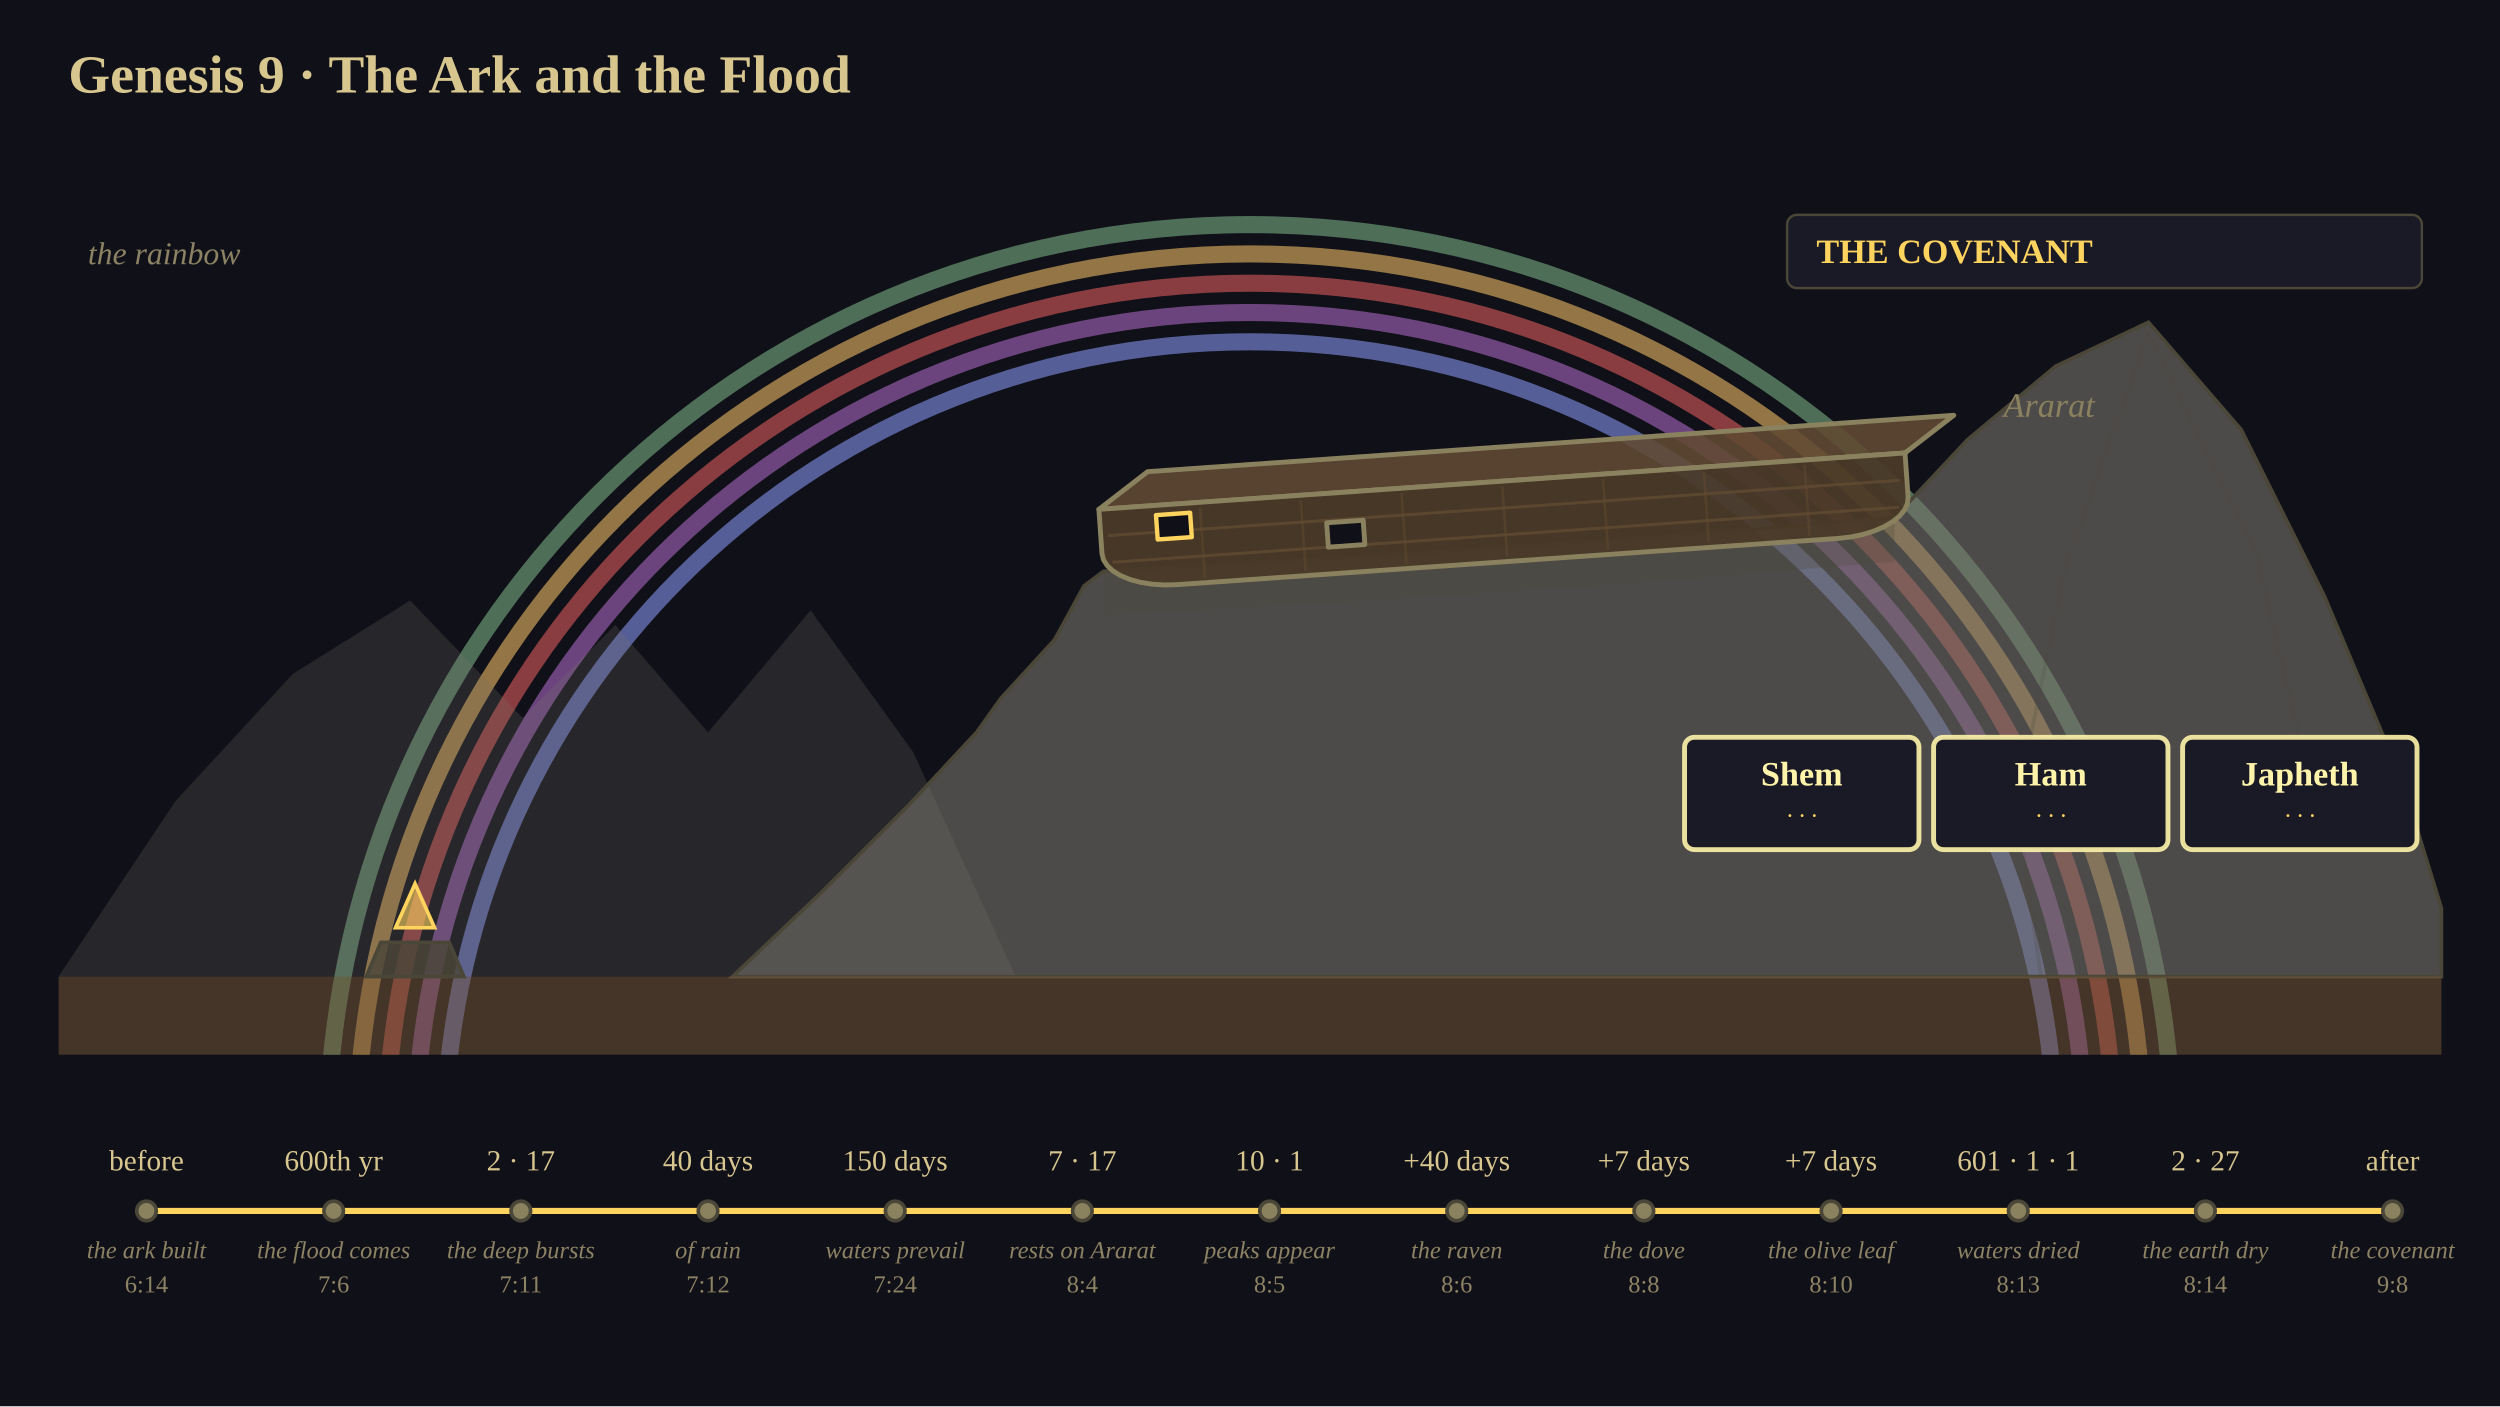
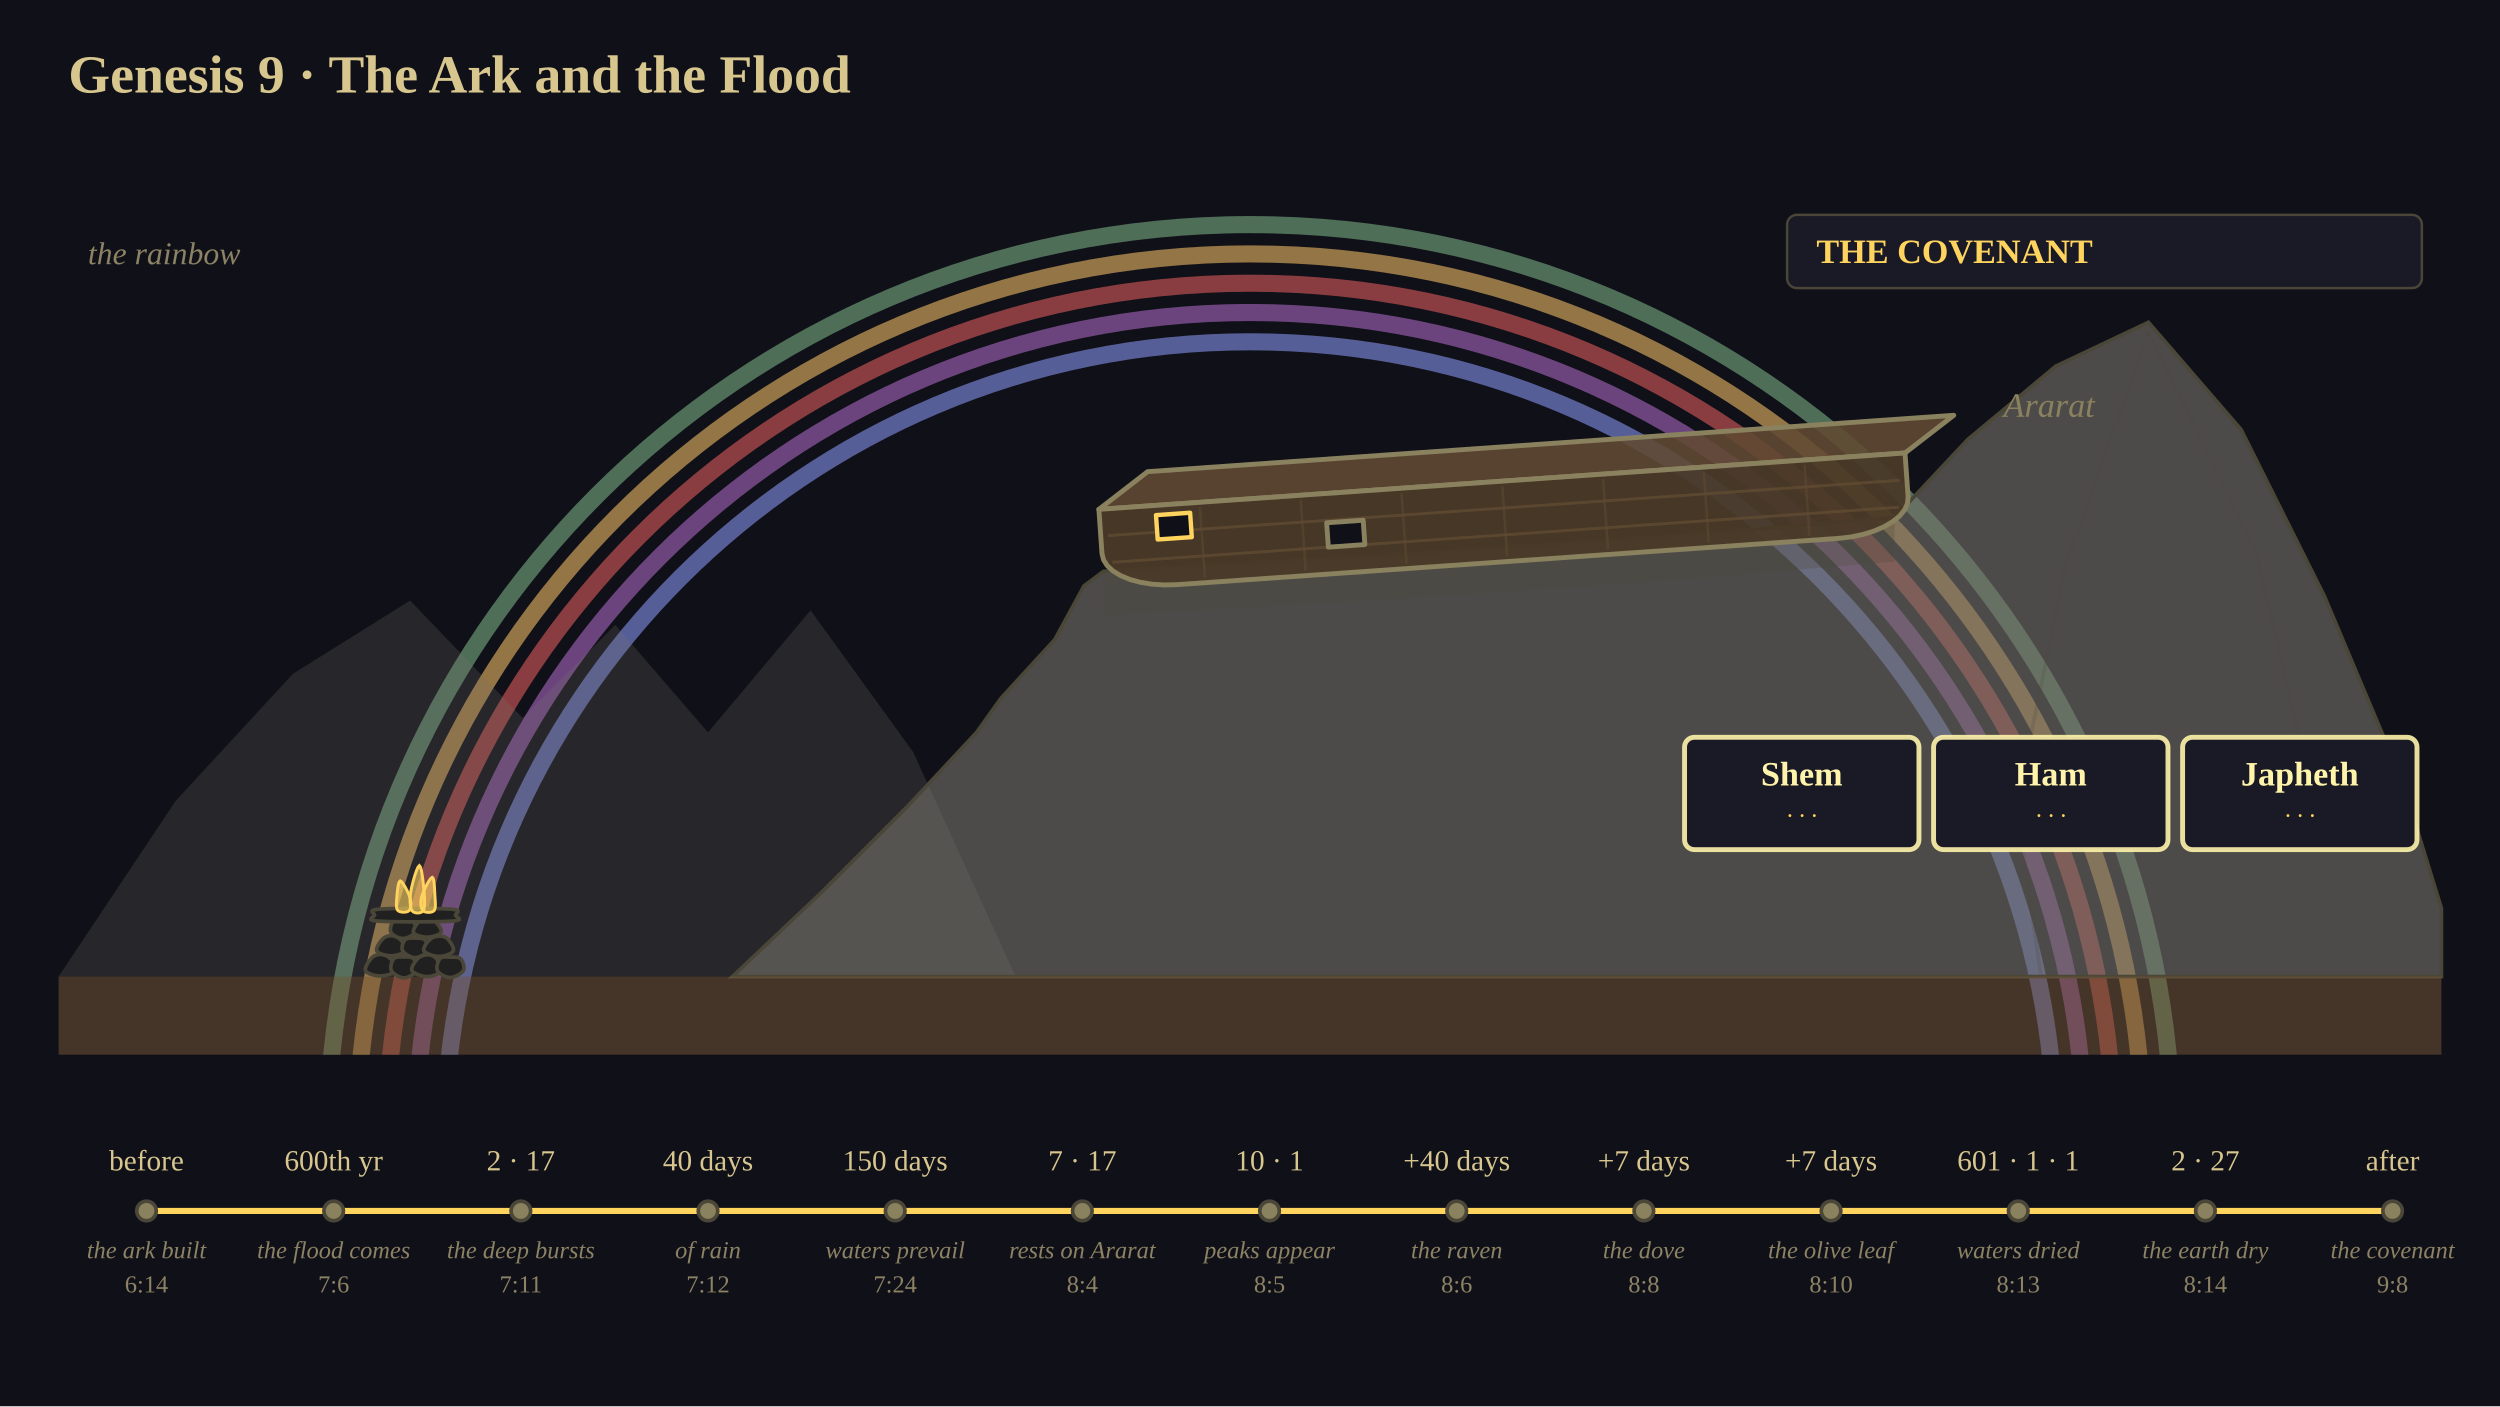
<svg xmlns="http://www.w3.org/2000/svg" viewBox="0 0 1024 576" width="1024" height="576" font-family="Georgia, 'Times New Roman', serif">
  <defs>
    <clipPath id="clip1">
      <rect x="0" y="0" width="976" height="350" />
    </clipPath>
  </defs>
  <rect x="0" y="0" width="1024" height="576" fill="rgb(16,16,24)" />
  <text x="28" y="24" font-size="22" text-anchor="start" dominant-baseline="text-before-edge" fill="rgb(216,198,143)" font-family="Georgia, 'Times New Roman', serif" font-weight="bold">Genesis 9 · The Ark and the Flood</text>
  <g clip-path="url(#clip1)" transform="translate(24,82)">
    <path d="M158,388 A330,330 0 0 1 818,388" fill="none" stroke="rgb(122,134,216)" stroke-width="7" stroke-opacity="0.667" />
    <path d="M146,388 A342,342 0 0 1 830,388" fill="none" stroke="rgb(154,95,176)" stroke-width="7" stroke-opacity="0.667" />
    <path d="M134,388 A354,354 0 0 1 842,388" fill="none" stroke="rgb(200,85,85)" stroke-width="7" stroke-opacity="0.667" />
    <path d="M122,388 A366,366 0 0 1 854,388" fill="none" stroke="rgb(214,168,92)" stroke-width="7" stroke-opacity="0.667" />
    <path d="M110,388 A378,378 0 0 1 866,388" fill="none" stroke="rgb(110,158,120)" stroke-width="7" stroke-opacity="0.667" />
  </g>
  <text x="36" y="100" font-size="13" text-anchor="start" dominant-baseline="text-before-edge" fill="rgb(140,130,100)" font-family="Georgia, 'Times New Roman', serif" font-style="italic">the rainbow</text>
  <polygon points="24,400 72,328 120,276 168,246 214,294 252,256 290,300 332,250 374,308 416,400" fill="rgb(120,116,108)" fill-opacity="0.227" />
  <polygon points="300,400 336,366 372,330 400,300 410,286 432,262 444,240 452,234 560,228 680,220 776,212 806,180 842,150 880,132 918,176 952,244 984,320 1000,372 1000,400" fill="rgb(120,116,108)" fill-opacity="0.588" stroke="rgb(74,70,56)" stroke-width="1.5" />
  <polygon points="452,234 560,228 680,220 776,212 776,230 680,238 560,246 452,252" fill="rgb(74,70,56)" fill-opacity="0.243" />
  <polyline points="880,136 846,232 826,330 836,400" stroke-linejoin="round" fill="none" stroke="rgb(74,70,56)" stroke-width="1.5" stroke-opacity="0.180" />
  <polyline points="880,136 924,226 946,320" stroke-linejoin="round" fill="none" stroke="rgb(74,70,56)" stroke-width="1.5" stroke-opacity="0.180" />
  <rect x="24" y="400" width="976" height="32" fill="rgb(120,88,58)" fill-opacity="0.510" />
  <text x="858" y="166" font-size="14" text-anchor="end" dominant-baseline="central" fill="rgb(138,129,95)" font-family="Georgia, 'Times New Roman', serif" font-style="italic">Ararat</text>
  <polygon points="450.1,208.63 780.29,185.54 800.27,170.1 470.07,193.19" stroke-linejoin="round" fill="rgb(96,74,50)" fill-opacity="0.882" stroke="rgb(138,129,95)" stroke-width="2" />
  <polygon points="450.1,208.63 780.29,185.54 781.56,203.64 781.56,203.64 781.29,206.25 780.12,208.83 778.1,211.33 775.27,213.65 771.74,215.73 767.6,217.51 762.98,218.93 758.02,219.95 752.88,220.53 482.12,239.47 476.94,239.6 471.89,239.28 467.12,238.52 462.78,237.34 458.99,235.77 455.87,233.86 453.51,231.67 452,229.27 451.37,226.73" stroke-linejoin="round" fill="rgb(74,58,40)" fill-opacity="0.941" stroke="rgb(138,129,95)" stroke-width="2" />
  <line x1="453.86" y1="219.39" x2="778.07" y2="196.72" stroke="rgb(96,74,50)" stroke-width="1.2" stroke-opacity="0.824" />
  <line x1="455.64" y1="230.29" x2="777.82" y2="207.76" stroke="rgb(96,74,50)" stroke-width="1.2" stroke-opacity="0.824" />
  <line x1="491.51" y1="207.73" x2="493.54" y2="236.66" stroke="rgb(96,74,50)" stroke-width="1" stroke-opacity="0.549" />
  <line x1="532.79" y1="204.85" x2="534.81" y2="233.78" stroke="rgb(96,74,50)" stroke-width="1" stroke-opacity="0.549" />
  <line x1="574.06" y1="201.96" x2="576.09" y2="230.89" stroke="rgb(96,74,50)" stroke-width="1" stroke-opacity="0.549" />
  <line x1="615.34" y1="199.08" x2="617.36" y2="228" stroke="rgb(96,74,50)" stroke-width="1" stroke-opacity="0.549" />
  <line x1="656.61" y1="196.19" x2="658.63" y2="225.12" stroke="rgb(96,74,50)" stroke-width="1" stroke-opacity="0.549" />
  <line x1="697.89" y1="193.3" x2="699.91" y2="222.23" stroke="rgb(96,74,50)" stroke-width="1" stroke-opacity="0.549" />
  <line x1="739.16" y1="190.42" x2="741.18" y2="219.35" stroke="rgb(96,74,50)" stroke-width="1" stroke-opacity="0.549" />
  <polygon points="543.39,214.13 558.36,213.08 559.05,223.06 544.09,224.11" stroke-linejoin="round" fill="rgb(16,16,24)" stroke="rgb(138,129,95)" stroke-width="2" />
  <polygon points="473.49,211 487.46,210.02 488.16,220 474.19,220.97" stroke-linejoin="round" fill="rgb(16,16,24)" stroke="rgb(255,212,94)" stroke-width="1.8" />
-   <polygon points="150,400 190,400 184,386 156,386" fill="rgb(74,70,56)" fill-opacity="0.824" stroke="rgb(74,70,56)" stroke-width="1.5" />
-   <polygon points="170,362 178,380 162,380" fill="rgb(255,212,94)" fill-opacity="0.588" stroke="rgb(255,212,94)" stroke-width="1.5" />
+   <polygon points="149.74,397.65 149.62,396.93 149.84,396.04 150.3,395.06 150.89,394.09 151.52,393.21 152.1,392.52 152.64,392.01 153.24,391.6 153.89,391.29 154.55,391.08 155.22,390.95 155.88,390.91 156.54,390.96 157.24,391.11 157.94,391.34 158.62,391.67 159.26,392.09 159.83,392.59 160.43,393.26 161.08,394.1 161.69,395.04 162.16,395.98 162.39,396.84 162.26,397.54 161.71,398.12 160.78,398.64 159.61,399.09 158.32,399.44 157.03,399.67 155.88,399.75 154.74,399.69 153.5,399.49 152.26,399.16 151.15,398.74 150.27,398.23" fill="rgb(33,32,33)" stroke="rgb(74,70,56)" stroke-width="1.5" />
+   <polygon points="160.31,397.56 160.09,396.8 160.07,395.91 160.23,394.96 160.51,394.05 160.88,393.25 161.29,392.66 161.8,392.28 162.43,392.06 163.16,391.96 163.92,391.94 164.68,391.95 165.4,391.97 166.1,391.96 166.85,391.96 167.59,392 168.29,392.11 168.91,392.34 169.42,392.72 169.85,393.32 170.26,394.11 170.58,395.02 170.78,395.96 170.8,396.84 170.59,397.59 170.09,398.27 169.33,398.94 168.38,399.57 167.35,400.09 166.33,400.44 165.4,400.56 164.47,400.43 163.47,400.08 162.47,399.55 161.55,398.92 160.81,398.24" fill="rgb(33,32,33)" stroke="rgb(74,70,56)" stroke-width="1.5" />
+   <polygon points="168.73,397.58 168.61,396.87 168.82,396 169.28,395.07 169.87,394.15 170.5,393.32 171.07,392.66 171.63,392.17 172.25,391.79 172.91,391.49 173.6,391.28 174.27,391.15 174.91,391.1 175.54,391.1 176.18,391.17 176.81,391.31 177.42,391.56 177.99,391.91 178.5,392.39 179.05,393.07 179.65,393.95 180.21,394.95 180.65,395.97 180.85,396.9 180.74,397.65 180.24,398.27 179.41,398.84 178.35,399.32 177.18,399.7 176,399.95 174.91,400.03 173.8,399.93 172.56,399.66 171.31,399.26 170.17,398.76 169.27,398.19" fill="rgb(33,32,33)" stroke="rgb(74,70,56)" stroke-width="1.5" />
+   <polygon points="179.18,397.66 178.96,396.9 178.96,395.98 179.13,394.99 179.44,394.03 179.83,393.2 180.26,392.59 180.78,392.23 181.42,392.03 182.14,391.96 182.91,391.97 183.69,392.02 184.43,392.05 185.18,392.06 185.98,392.05 186.79,392.09 187.55,392.2 188.22,392.42 188.76,392.79 189.19,393.37 189.58,394.15 189.88,395.04 190.05,395.96 190.03,396.83 189.79,397.56 189.27,398.21 188.48,398.85 187.5,399.44 186.45,399.93 185.39,400.26 184.43,400.39 183.47,400.29 182.44,399.98 181.4,399.52 180.46,398.95 179.69,398.31" fill="rgb(33,32,33)" stroke="rgb(74,70,56)" stroke-width="1.5" />
+   <polygon points="154.34,389.54 154.23,388.87 154.44,388.03 154.87,387.12 155.44,386.21 156.04,385.4 156.58,384.75 157.1,384.28 157.67,383.9 158.28,383.61 158.92,383.4 159.55,383.29 160.18,383.25 160.81,383.3 161.47,383.43 162.13,383.65 162.78,383.96 163.39,384.35 163.93,384.82 164.5,385.44 165.12,386.23 165.7,387.1 166.15,387.98 166.36,388.78 166.24,389.44 165.71,389.98 164.83,390.47 163.72,390.88 162.49,391.21 161.27,391.42 160.18,391.5 159.1,391.44 157.92,391.25 156.74,390.95 155.68,390.55 154.85,390.08" fill="rgb(33,32,33)" stroke="rgb(74,70,56)" stroke-width="1.5" />
+   <polygon points="164.92,389.46 164.69,388.76 164.68,387.93 164.83,387.05 165.12,386.21 165.49,385.47 165.9,384.91 166.4,384.57 167.04,384.36 167.76,384.27 168.52,384.24 169.29,384.26 170,384.28 170.71,384.27 171.45,384.27 172.19,384.3 172.9,384.41 173.52,384.62 174.02,384.97 174.46,385.53 174.86,386.26 175.18,387.11 175.38,387.98 175.4,388.8 175.19,389.5 174.7,390.12 173.93,390.75 172.99,391.33 171.96,391.81 170.93,392.14 170,392.26 169.08,392.13 168.07,391.8 167.07,391.32 166.16,390.73 165.41,390.1" fill="rgb(33,32,33)" stroke="rgb(74,70,56)" stroke-width="1.5" />
+   <polygon points="173.64,389.47 173.52,388.81 173.74,388 174.19,387.13 174.78,386.27 175.41,385.49 175.99,384.88 176.54,384.43 177.16,384.07 177.83,383.79 178.51,383.6 179.18,383.48 179.82,383.42 180.45,383.43 181.09,383.49 181.72,383.63 182.33,383.85 182.9,384.18 183.42,384.63 183.96,385.26 184.56,386.09 185.13,387.02 185.56,387.97 185.77,388.84 185.66,389.54 185.16,390.12 184.32,390.65 183.27,391.1 182.09,391.45 180.91,391.68 179.82,391.76 178.71,391.67 177.47,391.42 176.22,391.04 175.08,390.57 174.18,390.04" fill="rgb(33,32,33)" stroke="rgb(74,70,56)" stroke-width="1.5" />
+   <polygon points="160.11,381.88 159.91,381.18 159.9,380.32 160.07,379.4 160.36,378.52 160.73,377.75 161.14,377.18 161.63,376.84 162.24,376.66 162.92,376.59 163.65,376.6 164.39,376.65 165.09,376.68 165.8,376.68 166.56,376.68 167.32,376.71 168.05,376.81 168.68,377.02 169.19,377.36 169.6,377.9 169.97,378.62 170.25,379.45 170.41,380.31 170.4,381.11 170.17,381.79 169.67,382.39 168.92,382.99 168,383.54 167,383.99 166,384.3 165.09,384.42 164.18,384.32 163.2,384.04 162.22,383.61 161.32,383.08 160.6,382.49" fill="rgb(33,32,33)" stroke="rgb(74,70,56)" stroke-width="1.5" />
+   <polygon points="169.39,382.04 169.28,381.42 169.48,380.64 169.89,379.8 170.42,378.95 170.99,378.19 171.51,377.6 172,377.16 172.54,376.8 173.12,376.53 173.72,376.34 174.32,376.23 174.91,376.2 175.51,376.25 176.14,376.37 176.77,376.57 177.38,376.86 177.95,377.22 178.47,377.66 179.01,378.24 179.6,378.97 180.15,379.77 180.57,380.59 180.77,381.34 180.66,381.95 180.16,382.45 179.32,382.9 178.27,383.29 177.11,383.59 175.95,383.79 174.91,383.86 173.89,383.81 172.77,383.63 171.66,383.35 170.65,382.98 169.86,382.54" fill="rgb(33,32,33)" stroke="rgb(74,70,56)" stroke-width="1.5" />
+   <polygon points="154.65,377.28 158.4,377.45 163.79,377.56 170,377.59 176.21,377.56 181.6,377.45 185.35,377.28 187.3,377.02 188.06,376.65 188,376.21 187.49,375.74 186.89,375.26 186.58,374.83 186.77,374.39 187.21,373.92 187.58,373.45 187.51,373.01 186.68,372.64 184.74,372.37 181.1,372.2 175.94,372.1 170,372.06 164.06,372.1 158.9,372.2 155.26,372.37 153.32,372.64 152.49,373.01 152.42,373.45 152.79,373.92 153.23,374.39 153.42,374.83 153.11,375.26 152.51,375.74 152,376.21 151.94,376.65 152.7,377.02" fill="rgb(33,32,33)" stroke="rgb(74,70,56)" stroke-width="1.5" />
+   <polygon points="162.98,372.98 162.63,372.45 162.44,371.73 162.36,370.87 162.36,369.91 162.42,368.9 162.5,367.88 162.6,366.66 162.74,365.16 162.94,363.61 163.19,362.22 163.52,361.22 163.93,360.83 164.5,361.18 165.23,362.12 166.04,363.46 166.82,364.96 167.48,366.42 167.92,367.64 168.17,368.67 168.3,369.72 168.3,370.74 168.19,371.65 167.96,372.42 167.61,372.98 167.04,373.35 166.23,373.57 165.3,373.64 164.37,373.56 163.56,373.34" fill="rgb(255,212,94)" fill-opacity="0.588" stroke="rgb(255,212,94)" stroke-width="1.2" />
+   <polygon points="168.72,372.98 168.36,372.18 168.11,371.09 167.97,369.78 167.95,368.33 168.04,366.8 168.24,365.25 168.62,363.4 169.18,361.13 169.85,358.78 170.56,356.68 171.22,355.16 171.76,354.56 172.19,355.09 172.6,356.53 172.95,358.55 173.26,360.83 173.5,363.05 173.67,364.88 173.8,366.45 173.89,368.05 173.92,369.58 173.86,370.97 173.68,372.13 173.35,372.98 172.78,373.54 171.97,373.87 171.05,373.97 170.12,373.86 169.3,373.53" fill="rgb(255,212,94)" fill-opacity="0.588" stroke="rgb(255,212,94)" stroke-width="1.2" />
+   <polygon points="173.19,372.98 172.82,372.39 172.55,371.58 172.39,370.62 172.36,369.54 172.47,368.41 172.71,367.26 173.19,365.89 173.91,364.21 174.77,362.47 175.65,360.92 176.43,359.8 177.02,359.35 177.41,359.75 177.69,360.81 177.87,362.3 177.99,363.99 178.08,365.63 178.14,366.99 178.22,368.15 178.3,369.33 178.34,370.46 178.3,371.49 178.14,372.35 177.82,372.98 177.25,373.4 176.44,373.64 175.52,373.72 174.59,373.63 173.77,373.39" fill="rgb(255,212,94)" fill-opacity="0.588" stroke="rgb(255,212,94)" stroke-width="1.2" />
  <rect x="690" y="302" width="96" height="46" rx="4" fill="rgb(26,26,38)" />
  <rect x="690" y="302" width="96" height="46" rx="4" fill="none" stroke="rgb(255,244,170)" stroke-width="2" stroke-opacity="0.898" />
  <text x="738" y="317" font-size="14" text-anchor="middle" dominant-baseline="central" fill="rgb(255,244,170)" font-family="Georgia, 'Times New Roman', serif" font-weight="bold">Shem</text>
  <text x="738" y="334" font-size="10" text-anchor="middle" dominant-baseline="central" fill="rgb(255,212,94)" font-family="Georgia, 'Times New Roman', serif" font-style="italic">· · ·</text>
  <rect x="792" y="302" width="96" height="46" rx="4" fill="rgb(26,26,38)" />
  <rect x="792" y="302" width="96" height="46" rx="4" fill="none" stroke="rgb(255,244,170)" stroke-width="2" stroke-opacity="0.898" />
  <text x="840" y="317" font-size="14" text-anchor="middle" dominant-baseline="central" fill="rgb(255,244,170)" font-family="Georgia, 'Times New Roman', serif" font-weight="bold">Ham</text>
  <text x="840" y="334" font-size="10" text-anchor="middle" dominant-baseline="central" fill="rgb(255,212,94)" font-family="Georgia, 'Times New Roman', serif" font-style="italic">· · ·</text>
  <rect x="894" y="302" width="96" height="46" rx="4" fill="rgb(26,26,38)" />
  <rect x="894" y="302" width="96" height="46" rx="4" fill="none" stroke="rgb(255,244,170)" stroke-width="2" stroke-opacity="0.898" />
  <text x="942" y="317" font-size="14" text-anchor="middle" dominant-baseline="central" fill="rgb(255,244,170)" font-family="Georgia, 'Times New Roman', serif" font-weight="bold">Japheth</text>
  <text x="942" y="334" font-size="10" text-anchor="middle" dominant-baseline="central" fill="rgb(255,212,94)" font-family="Georgia, 'Times New Roman', serif" font-style="italic">· · ·</text>
  <rect x="732" y="88" width="260" height="30" rx="4" fill="rgb(26,26,38)" stroke="rgb(74,70,56)" stroke-width="1" />
  <text x="744" y="103" font-size="14" text-anchor="start" dominant-baseline="central" fill="rgb(255,212,94)" font-family="Georgia, 'Times New Roman', serif" font-weight="bold">THE COVENANT</text>
  <line x1="60" y1="496" x2="980" y2="496" stroke="rgb(74,70,56)" stroke-width="2" />
  <line x1="60" y1="496" x2="980" y2="496" stroke="rgb(255,212,94)" stroke-width="2.5" />
  <circle cx="60" cy="496" r="4" fill="rgb(138,129,95)" stroke="rgb(74,70,56)" stroke-width="1.5" />
  <text x="60" y="482" font-size="12" text-anchor="middle" dominant-baseline="text-after-edge" fill="rgb(216,198,143)" font-family="Georgia, 'Times New Roman', serif">before</text>
  <text x="60" y="512" font-size="10" text-anchor="middle" dominant-baseline="central" fill="rgb(140,130,100)" font-family="Georgia, 'Times New Roman', serif" font-style="italic">the ark built</text>
  <text x="60" y="526" font-size="10" text-anchor="middle" dominant-baseline="central" fill="rgb(140,130,100)" font-family="Georgia, 'Times New Roman', serif">6:14</text>
  <circle cx="136.67" cy="496" r="4" fill="rgb(138,129,95)" stroke="rgb(74,70,56)" stroke-width="1.5" />
  <text x="136.67" y="482" font-size="12" text-anchor="middle" dominant-baseline="text-after-edge" fill="rgb(216,198,143)" font-family="Georgia, 'Times New Roman', serif">600th yr</text>
  <text x="136.67" y="512" font-size="10" text-anchor="middle" dominant-baseline="central" fill="rgb(140,130,100)" font-family="Georgia, 'Times New Roman', serif" font-style="italic">the flood comes</text>
  <text x="136.67" y="526" font-size="10" text-anchor="middle" dominant-baseline="central" fill="rgb(140,130,100)" font-family="Georgia, 'Times New Roman', serif">7:6</text>
  <circle cx="213.33" cy="496" r="4" fill="rgb(138,129,95)" stroke="rgb(74,70,56)" stroke-width="1.5" />
  <text x="213.33" y="482" font-size="12" text-anchor="middle" dominant-baseline="text-after-edge" fill="rgb(216,198,143)" font-family="Georgia, 'Times New Roman', serif">2 · 17</text>
  <text x="213.33" y="512" font-size="10" text-anchor="middle" dominant-baseline="central" fill="rgb(140,130,100)" font-family="Georgia, 'Times New Roman', serif" font-style="italic">the deep bursts</text>
  <text x="213.33" y="526" font-size="10" text-anchor="middle" dominant-baseline="central" fill="rgb(140,130,100)" font-family="Georgia, 'Times New Roman', serif">7:11</text>
  <circle cx="290" cy="496" r="4" fill="rgb(138,129,95)" stroke="rgb(74,70,56)" stroke-width="1.5" />
  <text x="290" y="482" font-size="12" text-anchor="middle" dominant-baseline="text-after-edge" fill="rgb(216,198,143)" font-family="Georgia, 'Times New Roman', serif">40 days</text>
  <text x="290" y="512" font-size="10" text-anchor="middle" dominant-baseline="central" fill="rgb(140,130,100)" font-family="Georgia, 'Times New Roman', serif" font-style="italic">of rain</text>
  <text x="290" y="526" font-size="10" text-anchor="middle" dominant-baseline="central" fill="rgb(140,130,100)" font-family="Georgia, 'Times New Roman', serif">7:12</text>
  <circle cx="366.67" cy="496" r="4" fill="rgb(138,129,95)" stroke="rgb(74,70,56)" stroke-width="1.5" />
  <text x="366.67" y="482" font-size="12" text-anchor="middle" dominant-baseline="text-after-edge" fill="rgb(216,198,143)" font-family="Georgia, 'Times New Roman', serif">150 days</text>
  <text x="366.67" y="512" font-size="10" text-anchor="middle" dominant-baseline="central" fill="rgb(140,130,100)" font-family="Georgia, 'Times New Roman', serif" font-style="italic">waters prevail</text>
  <text x="366.67" y="526" font-size="10" text-anchor="middle" dominant-baseline="central" fill="rgb(140,130,100)" font-family="Georgia, 'Times New Roman', serif">7:24</text>
  <circle cx="443.33" cy="496" r="4" fill="rgb(138,129,95)" stroke="rgb(74,70,56)" stroke-width="1.5" />
  <text x="443.33" y="482" font-size="12" text-anchor="middle" dominant-baseline="text-after-edge" fill="rgb(216,198,143)" font-family="Georgia, 'Times New Roman', serif">7 · 17</text>
  <text x="443.33" y="512" font-size="10" text-anchor="middle" dominant-baseline="central" fill="rgb(140,130,100)" font-family="Georgia, 'Times New Roman', serif" font-style="italic">rests on Ararat</text>
  <text x="443.33" y="526" font-size="10" text-anchor="middle" dominant-baseline="central" fill="rgb(140,130,100)" font-family="Georgia, 'Times New Roman', serif">8:4</text>
  <circle cx="520" cy="496" r="4" fill="rgb(138,129,95)" stroke="rgb(74,70,56)" stroke-width="1.5" />
  <text x="520" y="482" font-size="12" text-anchor="middle" dominant-baseline="text-after-edge" fill="rgb(216,198,143)" font-family="Georgia, 'Times New Roman', serif">10 · 1</text>
  <text x="520" y="512" font-size="10" text-anchor="middle" dominant-baseline="central" fill="rgb(140,130,100)" font-family="Georgia, 'Times New Roman', serif" font-style="italic">peaks appear</text>
  <text x="520" y="526" font-size="10" text-anchor="middle" dominant-baseline="central" fill="rgb(140,130,100)" font-family="Georgia, 'Times New Roman', serif">8:5</text>
  <circle cx="596.67" cy="496" r="4" fill="rgb(138,129,95)" stroke="rgb(74,70,56)" stroke-width="1.5" />
  <text x="596.67" y="482" font-size="12" text-anchor="middle" dominant-baseline="text-after-edge" fill="rgb(216,198,143)" font-family="Georgia, 'Times New Roman', serif">+40 days</text>
  <text x="596.67" y="512" font-size="10" text-anchor="middle" dominant-baseline="central" fill="rgb(140,130,100)" font-family="Georgia, 'Times New Roman', serif" font-style="italic">the raven</text>
  <text x="596.67" y="526" font-size="10" text-anchor="middle" dominant-baseline="central" fill="rgb(140,130,100)" font-family="Georgia, 'Times New Roman', serif">8:6</text>
  <circle cx="673.33" cy="496" r="4" fill="rgb(138,129,95)" stroke="rgb(74,70,56)" stroke-width="1.5" />
  <text x="673.33" y="482" font-size="12" text-anchor="middle" dominant-baseline="text-after-edge" fill="rgb(216,198,143)" font-family="Georgia, 'Times New Roman', serif">+7 days</text>
  <text x="673.33" y="512" font-size="10" text-anchor="middle" dominant-baseline="central" fill="rgb(140,130,100)" font-family="Georgia, 'Times New Roman', serif" font-style="italic">the dove</text>
  <text x="673.33" y="526" font-size="10" text-anchor="middle" dominant-baseline="central" fill="rgb(140,130,100)" font-family="Georgia, 'Times New Roman', serif">8:8</text>
  <circle cx="750" cy="496" r="4" fill="rgb(138,129,95)" stroke="rgb(74,70,56)" stroke-width="1.5" />
  <text x="750" y="482" font-size="12" text-anchor="middle" dominant-baseline="text-after-edge" fill="rgb(216,198,143)" font-family="Georgia, 'Times New Roman', serif">+7 days</text>
  <text x="750" y="512" font-size="10" text-anchor="middle" dominant-baseline="central" fill="rgb(140,130,100)" font-family="Georgia, 'Times New Roman', serif" font-style="italic">the olive leaf</text>
  <text x="750" y="526" font-size="10" text-anchor="middle" dominant-baseline="central" fill="rgb(140,130,100)" font-family="Georgia, 'Times New Roman', serif">8:10</text>
  <circle cx="826.67" cy="496" r="4" fill="rgb(138,129,95)" stroke="rgb(74,70,56)" stroke-width="1.5" />
  <text x="826.67" y="482" font-size="12" text-anchor="middle" dominant-baseline="text-after-edge" fill="rgb(216,198,143)" font-family="Georgia, 'Times New Roman', serif">601 · 1 · 1</text>
  <text x="826.67" y="512" font-size="10" text-anchor="middle" dominant-baseline="central" fill="rgb(140,130,100)" font-family="Georgia, 'Times New Roman', serif" font-style="italic">waters dried</text>
  <text x="826.67" y="526" font-size="10" text-anchor="middle" dominant-baseline="central" fill="rgb(140,130,100)" font-family="Georgia, 'Times New Roman', serif">8:13</text>
  <circle cx="903.33" cy="496" r="4" fill="rgb(138,129,95)" stroke="rgb(74,70,56)" stroke-width="1.5" />
  <text x="903.33" y="482" font-size="12" text-anchor="middle" dominant-baseline="text-after-edge" fill="rgb(216,198,143)" font-family="Georgia, 'Times New Roman', serif">2 · 27</text>
  <text x="903.33" y="512" font-size="10" text-anchor="middle" dominant-baseline="central" fill="rgb(140,130,100)" font-family="Georgia, 'Times New Roman', serif" font-style="italic">the earth dry</text>
  <text x="903.33" y="526" font-size="10" text-anchor="middle" dominant-baseline="central" fill="rgb(140,130,100)" font-family="Georgia, 'Times New Roman', serif">8:14</text>
  <circle cx="980" cy="496" r="4" fill="rgb(138,129,95)" stroke="rgb(74,70,56)" stroke-width="1.5" />
  <text x="980" y="482" font-size="12" text-anchor="middle" dominant-baseline="text-after-edge" fill="rgb(216,198,143)" font-family="Georgia, 'Times New Roman', serif">after</text>
  <text x="980" y="512" font-size="10" text-anchor="middle" dominant-baseline="central" fill="rgb(140,130,100)" font-family="Georgia, 'Times New Roman', serif" font-style="italic">the covenant</text>
  <text x="980" y="526" font-size="10" text-anchor="middle" dominant-baseline="central" fill="rgb(140,130,100)" font-family="Georgia, 'Times New Roman', serif">9:8</text>
</svg>
